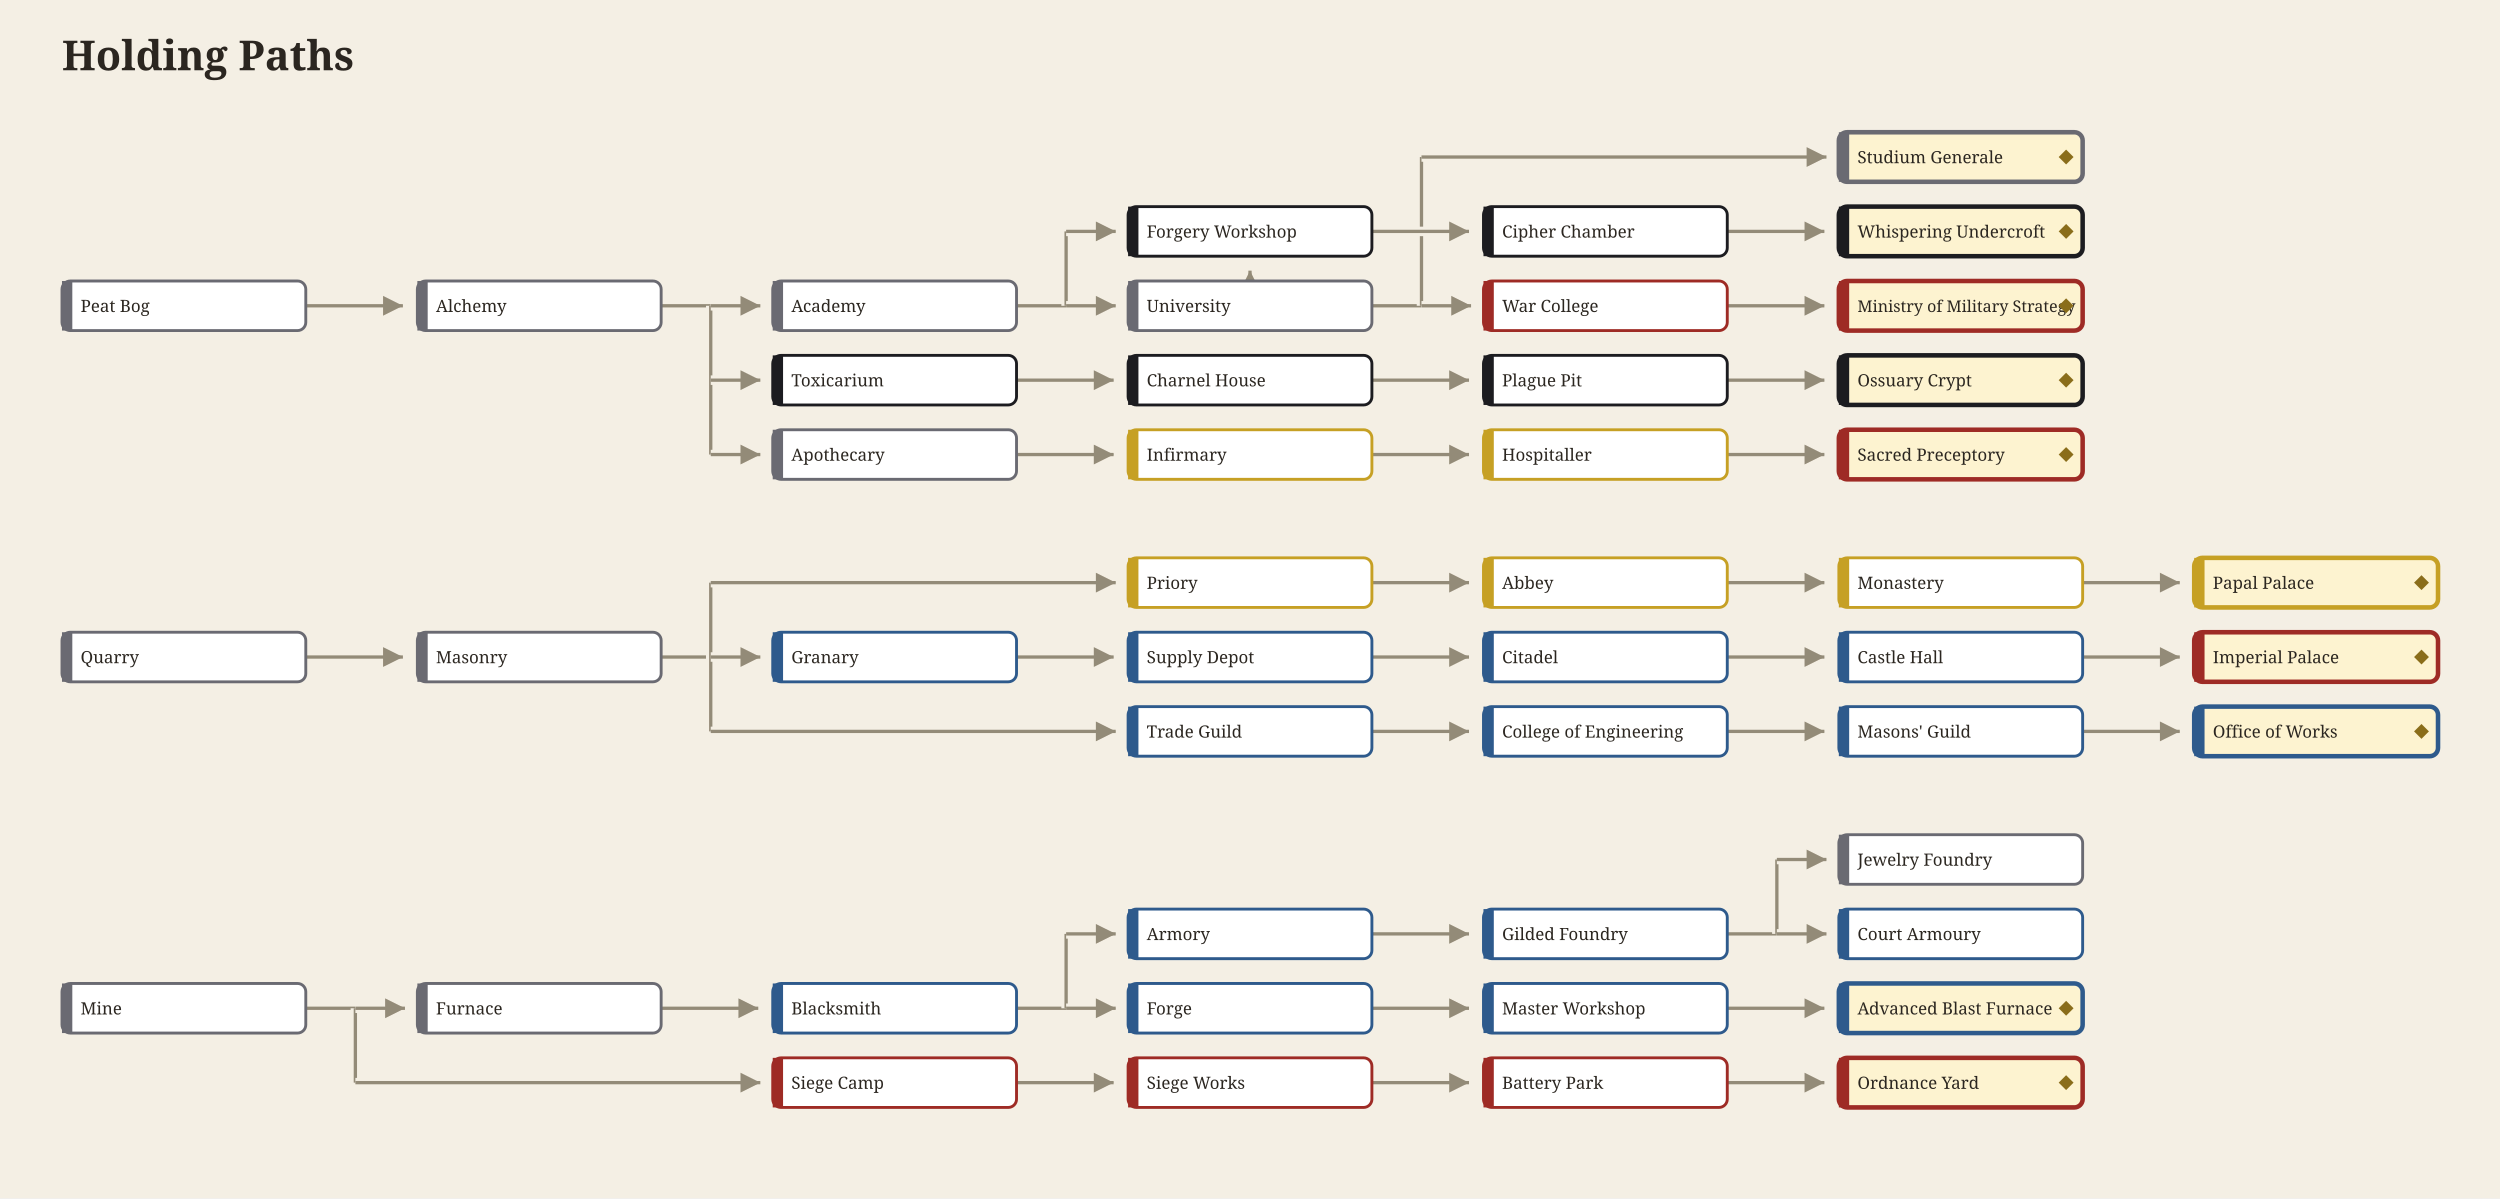
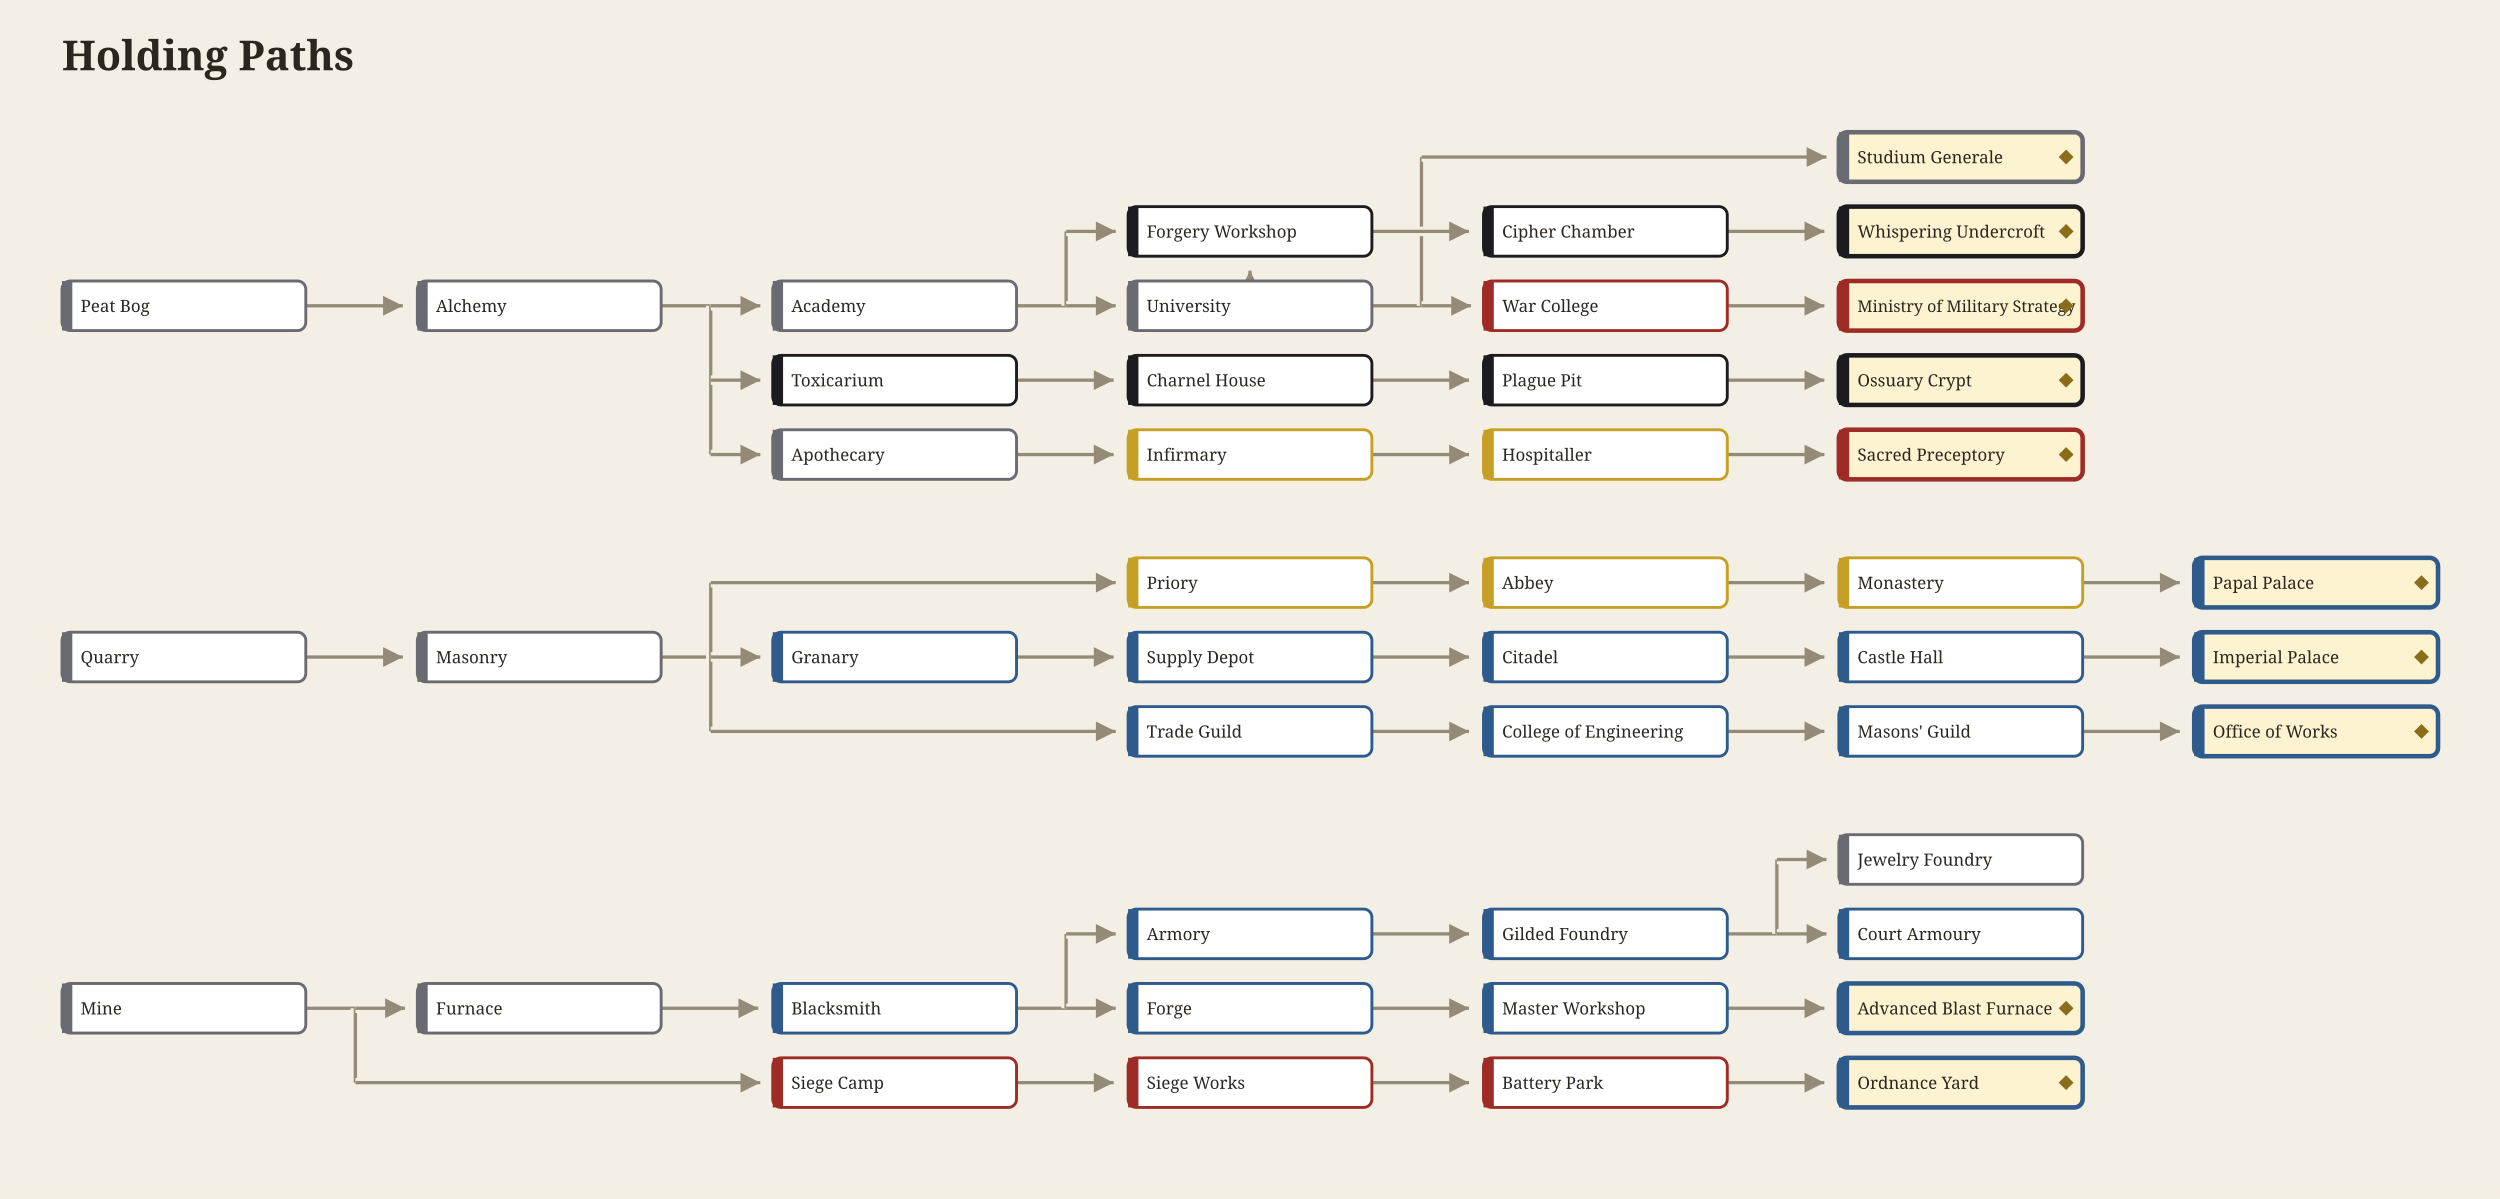
<svg xmlns="http://www.w3.org/2000/svg" width="1210" height="580" viewBox="0 0 1210 580" font-family="Georgia, serif">
  <rect width="1210" height="580" fill="#f4efe4" />
  <defs>
    <marker id="arw-2E5A8C" markerWidth="7" markerHeight="7" refX="6" refY="3" orient="auto">
      <path d="M0,0 L6,3 L0,6 Z" fill="#2E5A8C" />
    </marker>
    <marker id="arw-9E2B25" markerWidth="7" markerHeight="7" refX="6" refY="3" orient="auto">
      <path d="M0,0 L6,3 L0,6 Z" fill="#9E2B25" />
    </marker>
    <marker id="arw-1c9c8c" markerWidth="7" markerHeight="7" refX="6" refY="3" orient="auto">
      <path d="M0,0 L6,3 L0,6 Z" fill="#1c9c8c" />
    </marker>
    <marker id="arw-C6A024" markerWidth="7" markerHeight="7" refX="6" refY="3" orient="auto">
      <path d="M0,0 L6,3 L0,6 Z" fill="#C6A024" />
    </marker>
    <marker id="arw-6A3D8F" markerWidth="7" markerHeight="7" refX="6" refY="3" orient="auto">
      <path d="M0,0 L6,3 L0,6 Z" fill="#6A3D8F" />
    </marker>
    <marker id="arw-CC6A1A" markerWidth="7" markerHeight="7" refX="6" refY="3" orient="auto">
      <path d="M0,0 L6,3 L0,6 Z" fill="#CC6A1A" />
    </marker>
    <marker id="arw-3a7d3a" markerWidth="7" markerHeight="7" refX="6" refY="3" orient="auto">
      <path d="M0,0 L6,3 L0,6 Z" fill="#3a7d3a" />
    </marker>
    <marker id="arw-b5347a" markerWidth="7" markerHeight="7" refX="6" refY="3" orient="auto">
      <path d="M0,0 L6,3 L0,6 Z" fill="#b5347a" />
    </marker>
    <marker id="arw-2b6f9e" markerWidth="7" markerHeight="7" refX="6" refY="3" orient="auto">
      <path d="M0,0 L6,3 L0,6 Z" fill="#2b6f9e" />
    </marker>
    <marker id="arw-8a6d1a" markerWidth="7" markerHeight="7" refX="6" refY="3" orient="auto">
      <path d="M0,0 L6,3 L0,6 Z" fill="#8a6d1a" />
    </marker>
    <marker id="arw-5f5647" markerWidth="7" markerHeight="7" refX="6" refY="3" orient="auto">
      <path d="M0,0 L6,3 L0,6 Z" fill="#5f5647" />
    </marker>
    <marker id="arw-7a2ea0" markerWidth="7" markerHeight="7" refX="6" refY="3" orient="auto">
      <path d="M0,0 L6,3 L0,6 Z" fill="#7a2ea0" />
    </marker>
    <marker id="arw-0f8a7e" markerWidth="7" markerHeight="7" refX="6" refY="3" orient="auto">
      <path d="M0,0 L6,3 L0,6 Z" fill="#0f8a7e" />
    </marker>
    <marker id="arw-a83232" markerWidth="7" markerHeight="7" refX="6" refY="3" orient="auto">
      <path d="M0,0 L6,3 L0,6 Z" fill="#a83232" />
    </marker>
    <marker id="arw-8f8672" markerWidth="7" markerHeight="7" refX="6" refY="3" orient="auto">
      <path d="M0,0 L6,3 L0,6 Z" fill="#8f8672" />
    </marker>
  </defs>
  <text x="30" y="34" font-size="20" font-weight="bold" fill="#2b2620">Holding Paths</text>
  <path d="M148,148 L195,148" fill="none" stroke="#f4efe4" stroke-width="4.6" opacity="1" />
  <path d="M148,148 L195,148" fill="none" stroke="#8f8672" stroke-width="1.6" opacity="0.95" marker-end="url(#arw-8f8672)" />
  <path d="M320,148 L344,148" fill="none" stroke="#f4efe4" stroke-width="4.6" opacity="1" />
  <path d="M320,148 L344,148" fill="none" stroke="#8f8672" stroke-width="1.6" opacity="0.95" />
  <path d="M344,148 L344,220" fill="none" stroke="#f4efe4" stroke-width="4.6" opacity="1" />
  <path d="M344,148 L344,220" fill="none" stroke="#8f8672" stroke-width="1.6" opacity="0.95" />
  <path d="M344,148 L368,148" fill="none" stroke="#f4efe4" stroke-width="4.6" opacity="1" />
  <path d="M344,148 L368,148" fill="none" stroke="#8f8672" stroke-width="1.6" opacity="0.95" marker-end="url(#arw-8f8672)" />
  <path d="M344,220 L368,220" fill="none" stroke="#f4efe4" stroke-width="4.6" opacity="1" />
  <path d="M344,220 L368,220" fill="none" stroke="#8f8672" stroke-width="1.6" opacity="0.95" marker-end="url(#arw-8f8672)" />
  <path d="M344,184 L368,184" fill="none" stroke="#f4efe4" stroke-width="4.6" opacity="1" />
  <path d="M344,184 L368,184" fill="none" stroke="#8f8672" stroke-width="1.6" opacity="0.95" marker-end="url(#arw-8f8672)" />
  <path d="M492,148 L516,148" fill="none" stroke="#f4efe4" stroke-width="4.6" opacity="1" />
  <path d="M492,148 L516,148" fill="none" stroke="#8f8672" stroke-width="1.6" opacity="0.95" />
  <path d="M516,112 L516,148" fill="none" stroke="#f4efe4" stroke-width="4.6" opacity="1" />
  <path d="M516,112 L516,148" fill="none" stroke="#8f8672" stroke-width="1.6" opacity="0.95" />
  <path d="M516,148 L540,148" fill="none" stroke="#f4efe4" stroke-width="4.6" opacity="1" />
  <path d="M516,148 L540,148" fill="none" stroke="#8f8672" stroke-width="1.6" opacity="0.95" marker-end="url(#arw-8f8672)" />
  <path d="M516,112 L540,112" fill="none" stroke="#f4efe4" stroke-width="4.6" opacity="1" />
  <path d="M516,112 L540,112" fill="none" stroke="#8f8672" stroke-width="1.6" opacity="0.95" marker-end="url(#arw-8f8672)" />
  <path d="M492,184 L539,184" fill="none" stroke="#f4efe4" stroke-width="4.6" opacity="1" />
  <path d="M492,184 L539,184" fill="none" stroke="#8f8672" stroke-width="1.6" opacity="0.95" marker-end="url(#arw-8f8672)" />
  <path d="M492,220 L539,220" fill="none" stroke="#f4efe4" stroke-width="4.6" opacity="1" />
  <path d="M492,220 L539,220" fill="none" stroke="#8f8672" stroke-width="1.6" opacity="0.95" marker-end="url(#arw-8f8672)" />
  <path d="M664,148 L688,148" fill="none" stroke="#f4efe4" stroke-width="4.6" opacity="1" />
  <path d="M664,148 L688,148" fill="none" stroke="#8f8672" stroke-width="1.6" opacity="0.95" />
  <path d="M688,76 L688,148" fill="none" stroke="#f4efe4" stroke-width="4.6" opacity="1" />
  <path d="M688,76 L688,148" fill="none" stroke="#8f8672" stroke-width="1.6" opacity="0.95" />
  <path d="M688,148 L712,148" fill="none" stroke="#f4efe4" stroke-width="4.6" opacity="1" />
  <path d="M688,148 L712,148" fill="none" stroke="#8f8672" stroke-width="1.6" opacity="0.95" marker-end="url(#arw-8f8672)" />
  <path d="M688,76 L884,76" fill="none" stroke="#f4efe4" stroke-width="4.6" opacity="1" />
  <path d="M688,76 L884,76" fill="none" stroke="#8f8672" stroke-width="1.6" opacity="0.95" marker-end="url(#arw-8f8672)" />
  <path d="M664,184 L711,184" fill="none" stroke="#f4efe4" stroke-width="4.6" opacity="1" />
  <path d="M664,184 L711,184" fill="none" stroke="#8f8672" stroke-width="1.6" opacity="0.95" marker-end="url(#arw-8f8672)" />
  <path d="M664,220 L711,220" fill="none" stroke="#f4efe4" stroke-width="4.6" opacity="1" />
  <path d="M664,220 L711,220" fill="none" stroke="#8f8672" stroke-width="1.6" opacity="0.95" marker-end="url(#arw-8f8672)" />
  <path d="M664,112 L711,112" fill="none" stroke="#f4efe4" stroke-width="4.6" opacity="1" />
  <path d="M664,112 L711,112" fill="none" stroke="#8f8672" stroke-width="1.6" opacity="0.95" marker-end="url(#arw-8f8672)" />
  <path d="M836,148 L883,148" fill="none" stroke="#f4efe4" stroke-width="4.6" opacity="1" />
  <path d="M836,148 L883,148" fill="none" stroke="#8f8672" stroke-width="1.6" opacity="0.95" marker-end="url(#arw-8f8672)" />
  <path d="M836,184 L883,184" fill="none" stroke="#f4efe4" stroke-width="4.6" opacity="1" />
  <path d="M836,184 L883,184" fill="none" stroke="#8f8672" stroke-width="1.6" opacity="0.95" marker-end="url(#arw-8f8672)" />
  <path d="M836,220 L883,220" fill="none" stroke="#f4efe4" stroke-width="4.6" opacity="1" />
  <path d="M836,220 L883,220" fill="none" stroke="#8f8672" stroke-width="1.6" opacity="0.95" marker-end="url(#arw-8f8672)" />
  <path d="M836,112 L883,112" fill="none" stroke="#f4efe4" stroke-width="4.6" opacity="1" />
  <path d="M836,112 L883,112" fill="none" stroke="#8f8672" stroke-width="1.6" opacity="0.95" marker-end="url(#arw-8f8672)" />
  <path d="M605,136 L605,131" fill="none" stroke="#f4efe4" stroke-width="4.6" opacity="1" />
  <path d="M605,136 L605,131" fill="none" stroke="#8f8672" stroke-width="1.6" opacity="0.95" marker-end="url(#arw-8f8672)" />
  <rect x="30" y="136" width="118" height="24" rx="4" fill="#ffffff" stroke="#6a6a72" stroke-width="1.4" />
  <rect x="30" y="136" width="5" height="24" fill="#6a6a72" />
  <text x="39" y="151" font-size="8.2" fill="#2b2620">Peat Bog</text>
  <rect x="202" y="136" width="118" height="24" rx="4" fill="#ffffff" stroke="#6a6a72" stroke-width="1.4" />
  <rect x="202" y="136" width="5" height="24" fill="#6a6a72" />
  <text x="211" y="151" font-size="8.2" fill="#2b2620">Alchemy</text>
  <rect x="374" y="136" width="118" height="24" rx="4" fill="#ffffff" stroke="#6a6a72" stroke-width="1.4" />
  <rect x="374" y="136" width="5" height="24" fill="#6a6a72" />
  <text x="383" y="151" font-size="8.2" fill="#2b2620">Academy</text>
  <rect x="374" y="172" width="118" height="24" rx="4" fill="#ffffff" stroke="#1c1c20" stroke-width="1.4" />
  <rect x="374" y="172" width="5" height="24" fill="#1c1c20" />
  <text x="383" y="187" font-size="8.2" fill="#2b2620">Toxicarium</text>
  <rect x="374" y="208" width="118" height="24" rx="4" fill="#ffffff" stroke="#6a6a72" stroke-width="1.4" />
  <rect x="374" y="208" width="5" height="24" fill="#6a6a72" />
  <text x="383" y="223" font-size="8.2" fill="#2b2620">Apothecary</text>
  <rect x="546" y="136" width="118" height="24" rx="4" fill="#ffffff" stroke="#6a6a72" stroke-width="1.4" />
  <rect x="546" y="136" width="5" height="24" fill="#6a6a72" />
  <text x="555" y="151" font-size="8.2" fill="#2b2620">University</text>
  <rect x="546" y="172" width="118" height="24" rx="4" fill="#ffffff" stroke="#1c1c20" stroke-width="1.4" />
  <rect x="546" y="172" width="5" height="24" fill="#1c1c20" />
  <text x="555" y="187" font-size="8.2" fill="#2b2620">Charnel House</text>
  <rect x="546" y="208" width="118" height="24" rx="4" fill="#ffffff" stroke="#C6A024" stroke-width="1.4" />
  <rect x="546" y="208" width="5" height="24" fill="#C6A024" />
  <text x="555" y="223" font-size="8.2" fill="#2b2620">Infirmary</text>
  <rect x="546" y="100" width="118" height="24" rx="4" fill="#ffffff" stroke="#1c1c20" stroke-width="1.4" />
  <rect x="546" y="100" width="5" height="24" fill="#1c1c20" />
  <text x="555" y="115" font-size="8.2" fill="#2b2620">Forgery Workshop</text>
  <rect x="718" y="136" width="118" height="24" rx="4" fill="#ffffff" stroke="#9E2B25" stroke-width="1.4" />
  <rect x="718" y="136" width="5" height="24" fill="#9E2B25" />
  <text x="727" y="151" font-size="8.2" fill="#2b2620">War College</text>
  <rect x="718" y="172" width="118" height="24" rx="4" fill="#ffffff" stroke="#1c1c20" stroke-width="1.4" />
  <rect x="718" y="172" width="5" height="24" fill="#1c1c20" />
  <text x="727" y="187" font-size="8.2" fill="#2b2620">Plague Pit</text>
  <rect x="718" y="208" width="118" height="24" rx="4" fill="#ffffff" stroke="#C6A024" stroke-width="1.4" />
  <rect x="718" y="208" width="5" height="24" fill="#C6A024" />
  <text x="727" y="223" font-size="8.2" fill="#2b2620">Hospitaller</text>
  <rect x="718" y="100" width="118" height="24" rx="4" fill="#ffffff" stroke="#1c1c20" stroke-width="1.4" />
  <rect x="718" y="100" width="5" height="24" fill="#1c1c20" />
  <text x="727" y="115" font-size="8.2" fill="#2b2620">Cipher Chamber</text>
  <rect x="890" y="136" width="118" height="24" rx="4" fill="#fdf3d0" stroke="#9E2B25" stroke-width="2.2" />
  <rect x="890" y="136" width="5" height="24" fill="#9E2B25" />
  <text x="899" y="151" font-size="7.8" fill="#2b2620">Ministry of Military Strategy</text>
  <polygon points="1000.0,144.4 1003.6,148.0 1000.0,151.6 996.4,148.0" fill="#8a6d1a" />
  <rect x="890" y="172" width="118" height="24" rx="4" fill="#fdf3d0" stroke="#1c1c20" stroke-width="2.2" />
  <rect x="890" y="172" width="5" height="24" fill="#1c1c20" />
  <text x="899" y="187" font-size="8.2" fill="#2b2620">Ossuary Crypt</text>
  <polygon points="1000.0,180.4 1003.6,184.0 1000.0,187.6 996.4,184.0" fill="#8a6d1a" />
  <rect x="890" y="208" width="118" height="24" rx="4" fill="#fdf3d0" stroke="#9E2B25" stroke-width="2.2" />
  <rect x="890" y="208" width="5" height="24" fill="#9E2B25" />
  <text x="899" y="223" font-size="8.2" fill="#2b2620">Sacred Preceptory</text>
  <polygon points="1000.0,216.4 1003.6,220.0 1000.0,223.6 996.4,220.0" fill="#8a6d1a" />
  <rect x="890" y="64" width="118" height="24" rx="4" fill="#fdf3d0" stroke="#6a6a72" stroke-width="2.2" />
  <rect x="890" y="64" width="5" height="24" fill="#6a6a72" />
  <text x="899" y="79" font-size="8.2" fill="#2b2620">Studium Generale</text>
  <polygon points="1000.0,72.4 1003.6,76.0 1000.0,79.6 996.4,76.0" fill="#8a6d1a" />
  <rect x="890" y="100" width="118" height="24" rx="4" fill="#fdf3d0" stroke="#1c1c20" stroke-width="2.2" />
  <rect x="890" y="100" width="5" height="24" fill="#1c1c20" />
  <text x="899" y="115" font-size="8.2" fill="#2b2620">Whispering Undercroft</text>
  <polygon points="1000.0,108.4 1003.6,112.0 1000.0,115.6 996.4,112.0" fill="#8a6d1a" />
  <path d="M148,318 L195,318" fill="none" stroke="#f4efe4" stroke-width="4.6" opacity="1" />
  <path d="M148,318 L195,318" fill="none" stroke="#8f8672" stroke-width="1.6" opacity="0.95" marker-end="url(#arw-8f8672)" />
  <path d="M320,318 L344,318" fill="none" stroke="#f4efe4" stroke-width="4.6" opacity="1" />
  <path d="M320,318 L344,318" fill="none" stroke="#8f8672" stroke-width="1.6" opacity="0.95" />
  <path d="M344,282 L344,354" fill="none" stroke="#f4efe4" stroke-width="4.6" opacity="1" />
  <path d="M344,282 L344,354" fill="none" stroke="#8f8672" stroke-width="1.6" opacity="0.95" />
  <path d="M344,282 L540,282" fill="none" stroke="#f4efe4" stroke-width="4.6" opacity="1" />
  <path d="M344,282 L540,282" fill="none" stroke="#8f8672" stroke-width="1.6" opacity="0.95" marker-end="url(#arw-8f8672)" />
  <path d="M344,318 L368,318" fill="none" stroke="#f4efe4" stroke-width="4.6" opacity="1" />
  <path d="M344,318 L368,318" fill="none" stroke="#8f8672" stroke-width="1.6" opacity="0.95" marker-end="url(#arw-8f8672)" />
  <path d="M344,354 L540,354" fill="none" stroke="#f4efe4" stroke-width="4.6" opacity="1" />
  <path d="M344,354 L540,354" fill="none" stroke="#8f8672" stroke-width="1.6" opacity="0.95" marker-end="url(#arw-8f8672)" />
  <path d="M492,318 L539,318" fill="none" stroke="#f4efe4" stroke-width="4.6" opacity="1" />
  <path d="M492,318 L539,318" fill="none" stroke="#8f8672" stroke-width="1.6" opacity="0.95" marker-end="url(#arw-8f8672)" />
  <path d="M664,318 L711,318" fill="none" stroke="#f4efe4" stroke-width="4.6" opacity="1" />
  <path d="M664,318 L711,318" fill="none" stroke="#8f8672" stroke-width="1.6" opacity="0.95" marker-end="url(#arw-8f8672)" />
  <path d="M664,354 L711,354" fill="none" stroke="#f4efe4" stroke-width="4.6" opacity="1" />
  <path d="M664,354 L711,354" fill="none" stroke="#8f8672" stroke-width="1.6" opacity="0.95" marker-end="url(#arw-8f8672)" />
  <path d="M664,282 L711,282" fill="none" stroke="#f4efe4" stroke-width="4.6" opacity="1" />
  <path d="M664,282 L711,282" fill="none" stroke="#8f8672" stroke-width="1.6" opacity="0.95" marker-end="url(#arw-8f8672)" />
  <path d="M836,318 L883,318" fill="none" stroke="#f4efe4" stroke-width="4.6" opacity="1" />
  <path d="M836,318 L883,318" fill="none" stroke="#8f8672" stroke-width="1.6" opacity="0.95" marker-end="url(#arw-8f8672)" />
  <path d="M836,354 L883,354" fill="none" stroke="#f4efe4" stroke-width="4.6" opacity="1" />
  <path d="M836,354 L883,354" fill="none" stroke="#8f8672" stroke-width="1.6" opacity="0.95" marker-end="url(#arw-8f8672)" />
  <path d="M836,282 L883,282" fill="none" stroke="#f4efe4" stroke-width="4.6" opacity="1" />
  <path d="M836,282 L883,282" fill="none" stroke="#8f8672" stroke-width="1.6" opacity="0.95" marker-end="url(#arw-8f8672)" />
  <path d="M1008,318 L1055,318" fill="none" stroke="#f4efe4" stroke-width="4.6" opacity="1" />
  <path d="M1008,318 L1055,318" fill="none" stroke="#8f8672" stroke-width="1.6" opacity="0.95" marker-end="url(#arw-8f8672)" />
  <path d="M1008,354 L1055,354" fill="none" stroke="#f4efe4" stroke-width="4.6" opacity="1" />
  <path d="M1008,354 L1055,354" fill="none" stroke="#8f8672" stroke-width="1.6" opacity="0.95" marker-end="url(#arw-8f8672)" />
  <path d="M1008,282 L1055,282" fill="none" stroke="#f4efe4" stroke-width="4.6" opacity="1" />
  <path d="M1008,282 L1055,282" fill="none" stroke="#8f8672" stroke-width="1.6" opacity="0.95" marker-end="url(#arw-8f8672)" />
  <rect x="30" y="306" width="118" height="24" rx="4" fill="#ffffff" stroke="#6a6a72" stroke-width="1.4" />
  <rect x="30" y="306" width="5" height="24" fill="#6a6a72" />
  <text x="39" y="321" font-size="8.2" fill="#2b2620">Quarry</text>
  <rect x="202" y="306" width="118" height="24" rx="4" fill="#ffffff" stroke="#6a6a72" stroke-width="1.4" />
  <rect x="202" y="306" width="5" height="24" fill="#6a6a72" />
  <text x="211" y="321" font-size="8.2" fill="#2b2620">Masonry</text>
  <rect x="374" y="306" width="118" height="24" rx="4" fill="#ffffff" stroke="#2E5A8C" stroke-width="1.4" />
  <rect x="374" y="306" width="5" height="24" fill="#2E5A8C" />
  <text x="383" y="321" font-size="8.2" fill="#2b2620">Granary</text>
  <rect x="546" y="306" width="118" height="24" rx="4" fill="#ffffff" stroke="#2E5A8C" stroke-width="1.4" />
  <rect x="546" y="306" width="5" height="24" fill="#2E5A8C" />
  <text x="555" y="321" font-size="8.2" fill="#2b2620">Supply Depot</text>
  <rect x="546" y="342" width="118" height="24" rx="4" fill="#ffffff" stroke="#2E5A8C" stroke-width="1.4" />
  <rect x="546" y="342" width="5" height="24" fill="#2E5A8C" />
  <text x="555" y="357" font-size="8.2" fill="#2b2620">Trade Guild</text>
  <rect x="546" y="270" width="118" height="24" rx="4" fill="#ffffff" stroke="#C6A024" stroke-width="1.4" />
  <rect x="546" y="270" width="5" height="24" fill="#C6A024" />
  <text x="555" y="285" font-size="8.2" fill="#2b2620">Priory</text>
  <rect x="718" y="306" width="118" height="24" rx="4" fill="#ffffff" stroke="#2E5A8C" stroke-width="1.4" />
  <rect x="718" y="306" width="5" height="24" fill="#2E5A8C" />
  <text x="727" y="321" font-size="8.2" fill="#2b2620">Citadel</text>
  <rect x="718" y="342" width="118" height="24" rx="4" fill="#ffffff" stroke="#2E5A8C" stroke-width="1.4" />
  <rect x="718" y="342" width="5" height="24" fill="#2E5A8C" />
  <text x="727" y="357" font-size="8.2" fill="#2b2620">College of Engineering</text>
  <rect x="718" y="270" width="118" height="24" rx="4" fill="#ffffff" stroke="#C6A024" stroke-width="1.4" />
  <rect x="718" y="270" width="5" height="24" fill="#C6A024" />
  <text x="727" y="285" font-size="8.2" fill="#2b2620">Abbey</text>
  <rect x="890" y="306" width="118" height="24" rx="4" fill="#ffffff" stroke="#2E5A8C" stroke-width="1.4" />
  <rect x="890" y="306" width="5" height="24" fill="#2E5A8C" />
  <text x="899" y="321" font-size="8.2" fill="#2b2620">Castle Hall</text>
  <rect x="890" y="342" width="118" height="24" rx="4" fill="#ffffff" stroke="#2E5A8C" stroke-width="1.4" />
  <rect x="890" y="342" width="5" height="24" fill="#2E5A8C" />
  <text x="899" y="357" font-size="8.2" fill="#2b2620">Masons' Guild</text>
  <rect x="890" y="270" width="118" height="24" rx="4" fill="#ffffff" stroke="#C6A024" stroke-width="1.4" />
  <rect x="890" y="270" width="5" height="24" fill="#C6A024" />
  <text x="899" y="285" font-size="8.2" fill="#2b2620">Monastery</text>
-   <rect x="1062" y="306" width="118" height="24" rx="4" fill="#fdf3d0" stroke="#9E2B25" stroke-width="2.2" />
-   <rect x="1062" y="306" width="5" height="24" fill="#9E2B25" />
+   <rect x="1062" y="306" width="118" height="24" rx="4" fill="#fdf3d0" stroke="#2E5A8C" stroke-width="2.2" />
+   <rect x="1062" y="306" width="5" height="24" fill="#2E5A8C" />
  <text x="1071" y="321" font-size="8.2" fill="#2b2620">Imperial Palace</text>
  <polygon points="1172.0,314.4 1175.6,318.0 1172.0,321.6 1168.4,318.0" fill="#8a6d1a" />
  <rect x="1062" y="342" width="118" height="24" rx="4" fill="#fdf3d0" stroke="#2E5A8C" stroke-width="2.2" />
  <rect x="1062" y="342" width="5" height="24" fill="#2E5A8C" />
  <text x="1071" y="357" font-size="8.2" fill="#2b2620">Office of Works</text>
  <polygon points="1172.0,350.4 1175.6,354.0 1172.0,357.6 1168.4,354.0" fill="#8a6d1a" />
-   <rect x="1062" y="270" width="118" height="24" rx="4" fill="#fdf3d0" stroke="#C6A024" stroke-width="2.2" />
-   <rect x="1062" y="270" width="5" height="24" fill="#C6A024" />
+   <rect x="1062" y="270" width="118" height="24" rx="4" fill="#fdf3d0" stroke="#2E5A8C" stroke-width="2.2" />
+   <rect x="1062" y="270" width="5" height="24" fill="#2E5A8C" />
  <text x="1071" y="285" font-size="8.2" fill="#2b2620">Papal Palace</text>
  <polygon points="1172.0,278.4 1175.6,282.0 1172.0,285.6 1168.4,282.0" fill="#8a6d1a" />
  <path d="M148,488 L172,488" fill="none" stroke="#f4efe4" stroke-width="4.6" opacity="1" />
  <path d="M148,488 L172,488" fill="none" stroke="#8f8672" stroke-width="1.6" opacity="0.95" />
  <path d="M172,488 L172,524" fill="none" stroke="#f4efe4" stroke-width="4.6" opacity="1" />
  <path d="M172,488 L172,524" fill="none" stroke="#8f8672" stroke-width="1.6" opacity="0.95" />
  <path d="M172,488 L196,488" fill="none" stroke="#f4efe4" stroke-width="4.6" opacity="1" />
  <path d="M172,488 L196,488" fill="none" stroke="#8f8672" stroke-width="1.6" opacity="0.95" marker-end="url(#arw-8f8672)" />
  <path d="M172,524 L368,524" fill="none" stroke="#f4efe4" stroke-width="4.6" opacity="1" />
  <path d="M172,524 L368,524" fill="none" stroke="#8f8672" stroke-width="1.6" opacity="0.95" marker-end="url(#arw-8f8672)" />
  <path d="M320,488 L367,488" fill="none" stroke="#f4efe4" stroke-width="4.6" opacity="1" />
  <path d="M320,488 L367,488" fill="none" stroke="#8f8672" stroke-width="1.6" opacity="0.95" marker-end="url(#arw-8f8672)" />
  <path d="M492,488 L516,488" fill="none" stroke="#f4efe4" stroke-width="4.6" opacity="1" />
  <path d="M492,488 L516,488" fill="none" stroke="#8f8672" stroke-width="1.6" opacity="0.95" />
  <path d="M516,452 L516,488" fill="none" stroke="#f4efe4" stroke-width="4.6" opacity="1" />
  <path d="M516,452 L516,488" fill="none" stroke="#8f8672" stroke-width="1.6" opacity="0.95" />
  <path d="M516,452 L540,452" fill="none" stroke="#f4efe4" stroke-width="4.6" opacity="1" />
  <path d="M516,452 L540,452" fill="none" stroke="#8f8672" stroke-width="1.6" opacity="0.95" marker-end="url(#arw-8f8672)" />
  <path d="M516,488 L540,488" fill="none" stroke="#f4efe4" stroke-width="4.6" opacity="1" />
  <path d="M516,488 L540,488" fill="none" stroke="#8f8672" stroke-width="1.6" opacity="0.95" marker-end="url(#arw-8f8672)" />
  <path d="M492,524 L539,524" fill="none" stroke="#f4efe4" stroke-width="4.6" opacity="1" />
  <path d="M492,524 L539,524" fill="none" stroke="#8f8672" stroke-width="1.6" opacity="0.95" marker-end="url(#arw-8f8672)" />
  <path d="M664,488 L711,488" fill="none" stroke="#f4efe4" stroke-width="4.6" opacity="1" />
  <path d="M664,488 L711,488" fill="none" stroke="#8f8672" stroke-width="1.6" opacity="0.95" marker-end="url(#arw-8f8672)" />
  <path d="M664,524 L711,524" fill="none" stroke="#f4efe4" stroke-width="4.6" opacity="1" />
  <path d="M664,524 L711,524" fill="none" stroke="#8f8672" stroke-width="1.6" opacity="0.95" marker-end="url(#arw-8f8672)" />
  <path d="M664,452 L711,452" fill="none" stroke="#f4efe4" stroke-width="4.6" opacity="1" />
  <path d="M664,452 L711,452" fill="none" stroke="#8f8672" stroke-width="1.6" opacity="0.95" marker-end="url(#arw-8f8672)" />
  <path d="M836,488 L883,488" fill="none" stroke="#f4efe4" stroke-width="4.6" opacity="1" />
  <path d="M836,488 L883,488" fill="none" stroke="#8f8672" stroke-width="1.6" opacity="0.95" marker-end="url(#arw-8f8672)" />
  <path d="M836,524 L883,524" fill="none" stroke="#f4efe4" stroke-width="4.6" opacity="1" />
  <path d="M836,524 L883,524" fill="none" stroke="#8f8672" stroke-width="1.6" opacity="0.95" marker-end="url(#arw-8f8672)" />
  <path d="M836,452 L860,452" fill="none" stroke="#f4efe4" stroke-width="4.6" opacity="1" />
  <path d="M836,452 L860,452" fill="none" stroke="#8f8672" stroke-width="1.6" opacity="0.95" />
  <path d="M860,416 L860,452" fill="none" stroke="#f4efe4" stroke-width="4.6" opacity="1" />
  <path d="M860,416 L860,452" fill="none" stroke="#8f8672" stroke-width="1.6" opacity="0.95" />
  <path d="M860,416 L884,416" fill="none" stroke="#f4efe4" stroke-width="4.6" opacity="1" />
  <path d="M860,416 L884,416" fill="none" stroke="#8f8672" stroke-width="1.6" opacity="0.95" marker-end="url(#arw-8f8672)" />
  <path d="M860,452 L884,452" fill="none" stroke="#f4efe4" stroke-width="4.6" opacity="1" />
  <path d="M860,452 L884,452" fill="none" stroke="#8f8672" stroke-width="1.6" opacity="0.95" marker-end="url(#arw-8f8672)" />
  <rect x="30" y="476" width="118" height="24" rx="4" fill="#ffffff" stroke="#6a6a72" stroke-width="1.4" />
  <rect x="30" y="476" width="5" height="24" fill="#6a6a72" />
  <text x="39" y="491" font-size="8.2" fill="#2b2620">Mine</text>
  <rect x="202" y="476" width="118" height="24" rx="4" fill="#ffffff" stroke="#6a6a72" stroke-width="1.4" />
  <rect x="202" y="476" width="5" height="24" fill="#6a6a72" />
  <text x="211" y="491" font-size="8.2" fill="#2b2620">Furnace</text>
  <rect x="374" y="476" width="118" height="24" rx="4" fill="#ffffff" stroke="#2E5A8C" stroke-width="1.4" />
  <rect x="374" y="476" width="5" height="24" fill="#2E5A8C" />
  <text x="383" y="491" font-size="8.2" fill="#2b2620">Blacksmith</text>
  <rect x="374" y="512" width="118" height="24" rx="4" fill="#ffffff" stroke="#9E2B25" stroke-width="1.4" />
  <rect x="374" y="512" width="5" height="24" fill="#9E2B25" />
  <text x="383" y="527" font-size="8.2" fill="#2b2620">Siege Camp</text>
  <rect x="546" y="476" width="118" height="24" rx="4" fill="#ffffff" stroke="#2E5A8C" stroke-width="1.4" />
  <rect x="546" y="476" width="5" height="24" fill="#2E5A8C" />
  <text x="555" y="491" font-size="8.2" fill="#2b2620">Forge</text>
  <rect x="546" y="512" width="118" height="24" rx="4" fill="#ffffff" stroke="#9E2B25" stroke-width="1.4" />
  <rect x="546" y="512" width="5" height="24" fill="#9E2B25" />
  <text x="555" y="527" font-size="8.2" fill="#2b2620">Siege Works</text>
  <rect x="546" y="440" width="118" height="24" rx="4" fill="#ffffff" stroke="#2E5A8C" stroke-width="1.4" />
  <rect x="546" y="440" width="5" height="24" fill="#2E5A8C" />
  <text x="555" y="455" font-size="8.2" fill="#2b2620">Armory</text>
  <rect x="718" y="476" width="118" height="24" rx="4" fill="#ffffff" stroke="#2E5A8C" stroke-width="1.4" />
  <rect x="718" y="476" width="5" height="24" fill="#2E5A8C" />
  <text x="727" y="491" font-size="8.2" fill="#2b2620">Master Workshop</text>
  <rect x="718" y="512" width="118" height="24" rx="4" fill="#ffffff" stroke="#9E2B25" stroke-width="1.4" />
  <rect x="718" y="512" width="5" height="24" fill="#9E2B25" />
  <text x="727" y="527" font-size="8.2" fill="#2b2620">Battery Park</text>
  <rect x="718" y="440" width="118" height="24" rx="4" fill="#ffffff" stroke="#2E5A8C" stroke-width="1.4" />
  <rect x="718" y="440" width="5" height="24" fill="#2E5A8C" />
  <text x="727" y="455" font-size="8.2" fill="#2b2620">Gilded Foundry</text>
  <rect x="890" y="476" width="118" height="24" rx="4" fill="#fdf3d0" stroke="#2E5A8C" stroke-width="2.2" />
  <rect x="890" y="476" width="5" height="24" fill="#2E5A8C" />
  <text x="899" y="491" font-size="8.2" fill="#2b2620">Advanced Blast Furnace</text>
  <polygon points="1000.0,484.4 1003.6,488.0 1000.0,491.6 996.4,488.0" fill="#8a6d1a" />
-   <rect x="890" y="512" width="118" height="24" rx="4" fill="#fdf3d0" stroke="#9E2B25" stroke-width="2.2" />
-   <rect x="890" y="512" width="5" height="24" fill="#9E2B25" />
+   <rect x="890" y="512" width="118" height="24" rx="4" fill="#fdf3d0" stroke="#2E5A8C" stroke-width="2.2" />
+   <rect x="890" y="512" width="5" height="24" fill="#2E5A8C" />
  <text x="899" y="527" font-size="8.2" fill="#2b2620">Ordnance Yard</text>
  <polygon points="1000.0,520.4 1003.6,524.0 1000.0,527.6 996.4,524.0" fill="#8a6d1a" />
  <rect x="890" y="440" width="118" height="24" rx="4" fill="#ffffff" stroke="#2E5A8C" stroke-width="1.4" />
  <rect x="890" y="440" width="5" height="24" fill="#2E5A8C" />
  <text x="899" y="455" font-size="8.2" fill="#2b2620">Court Armoury</text>
  <rect x="890" y="404" width="118" height="24" rx="4" fill="#ffffff" stroke="#6a6a72" stroke-width="1.4" />
  <rect x="890" y="404" width="5" height="24" fill="#6a6a72" />
  <text x="899" y="419" font-size="8.2" fill="#2b2620">Jewelry Foundry</text>
</svg>
